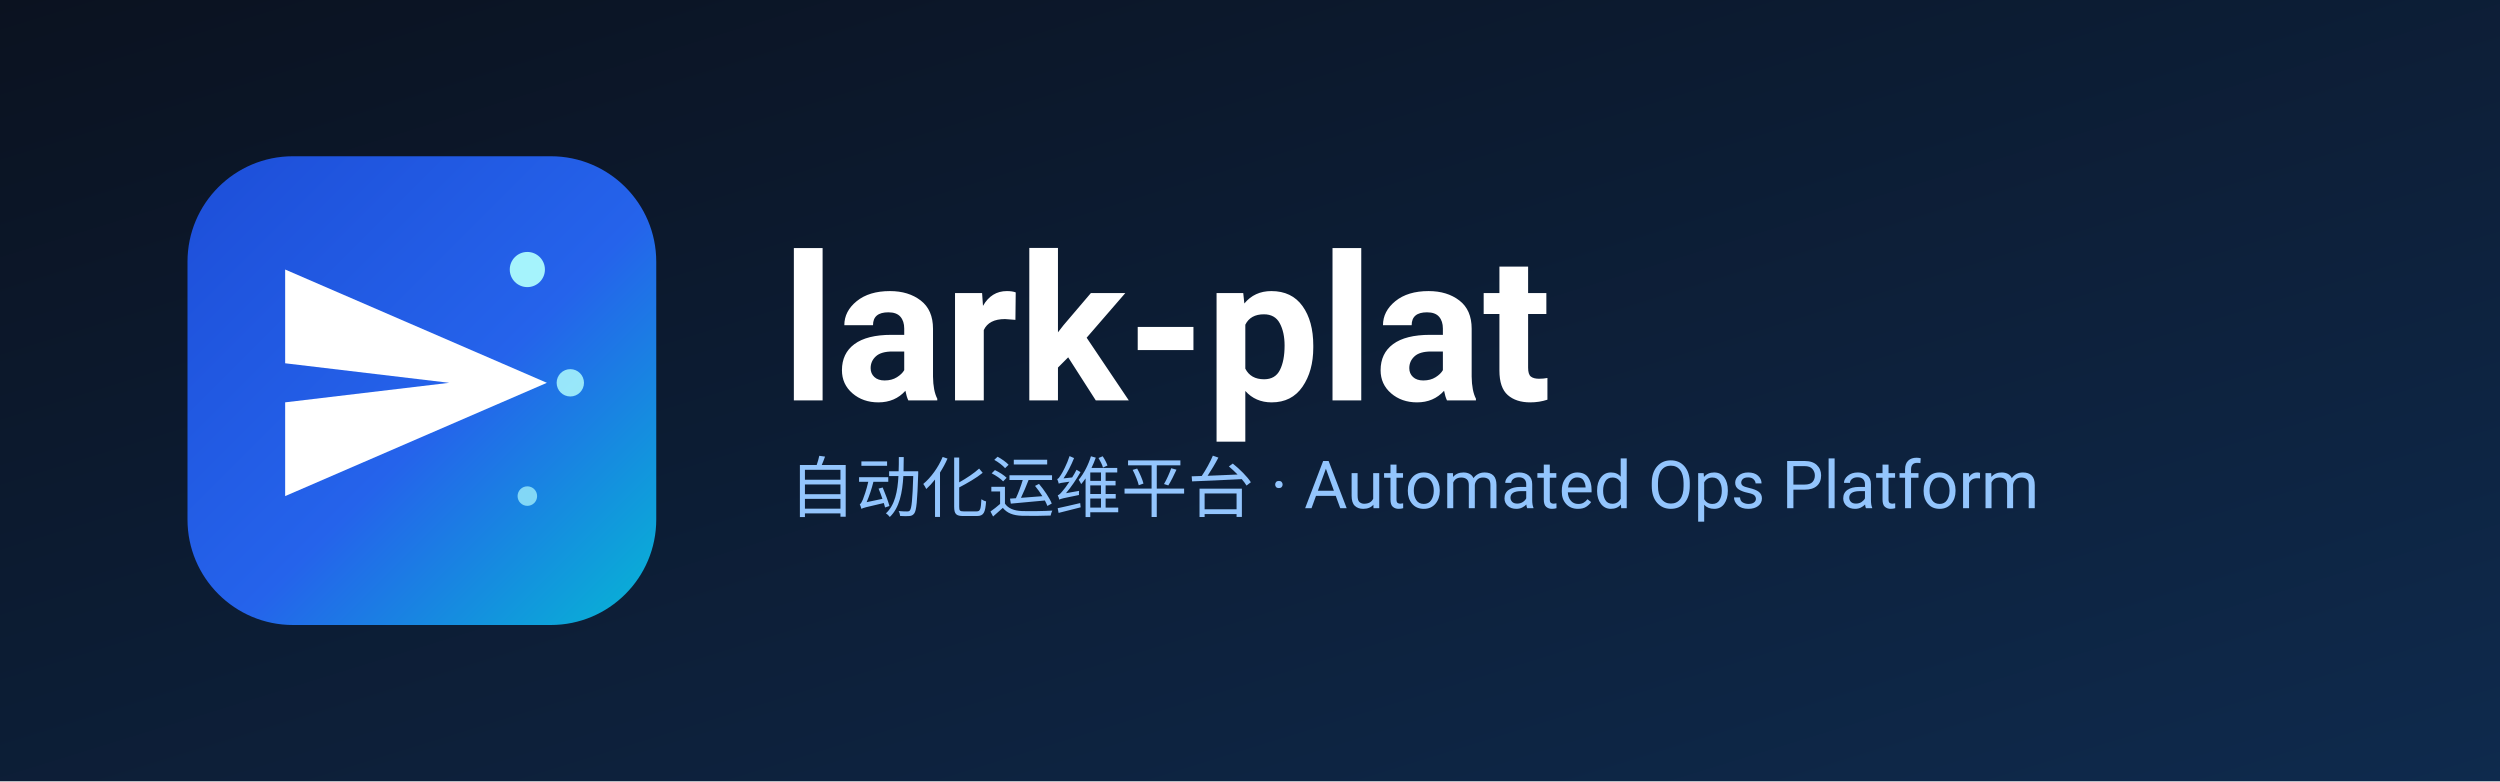
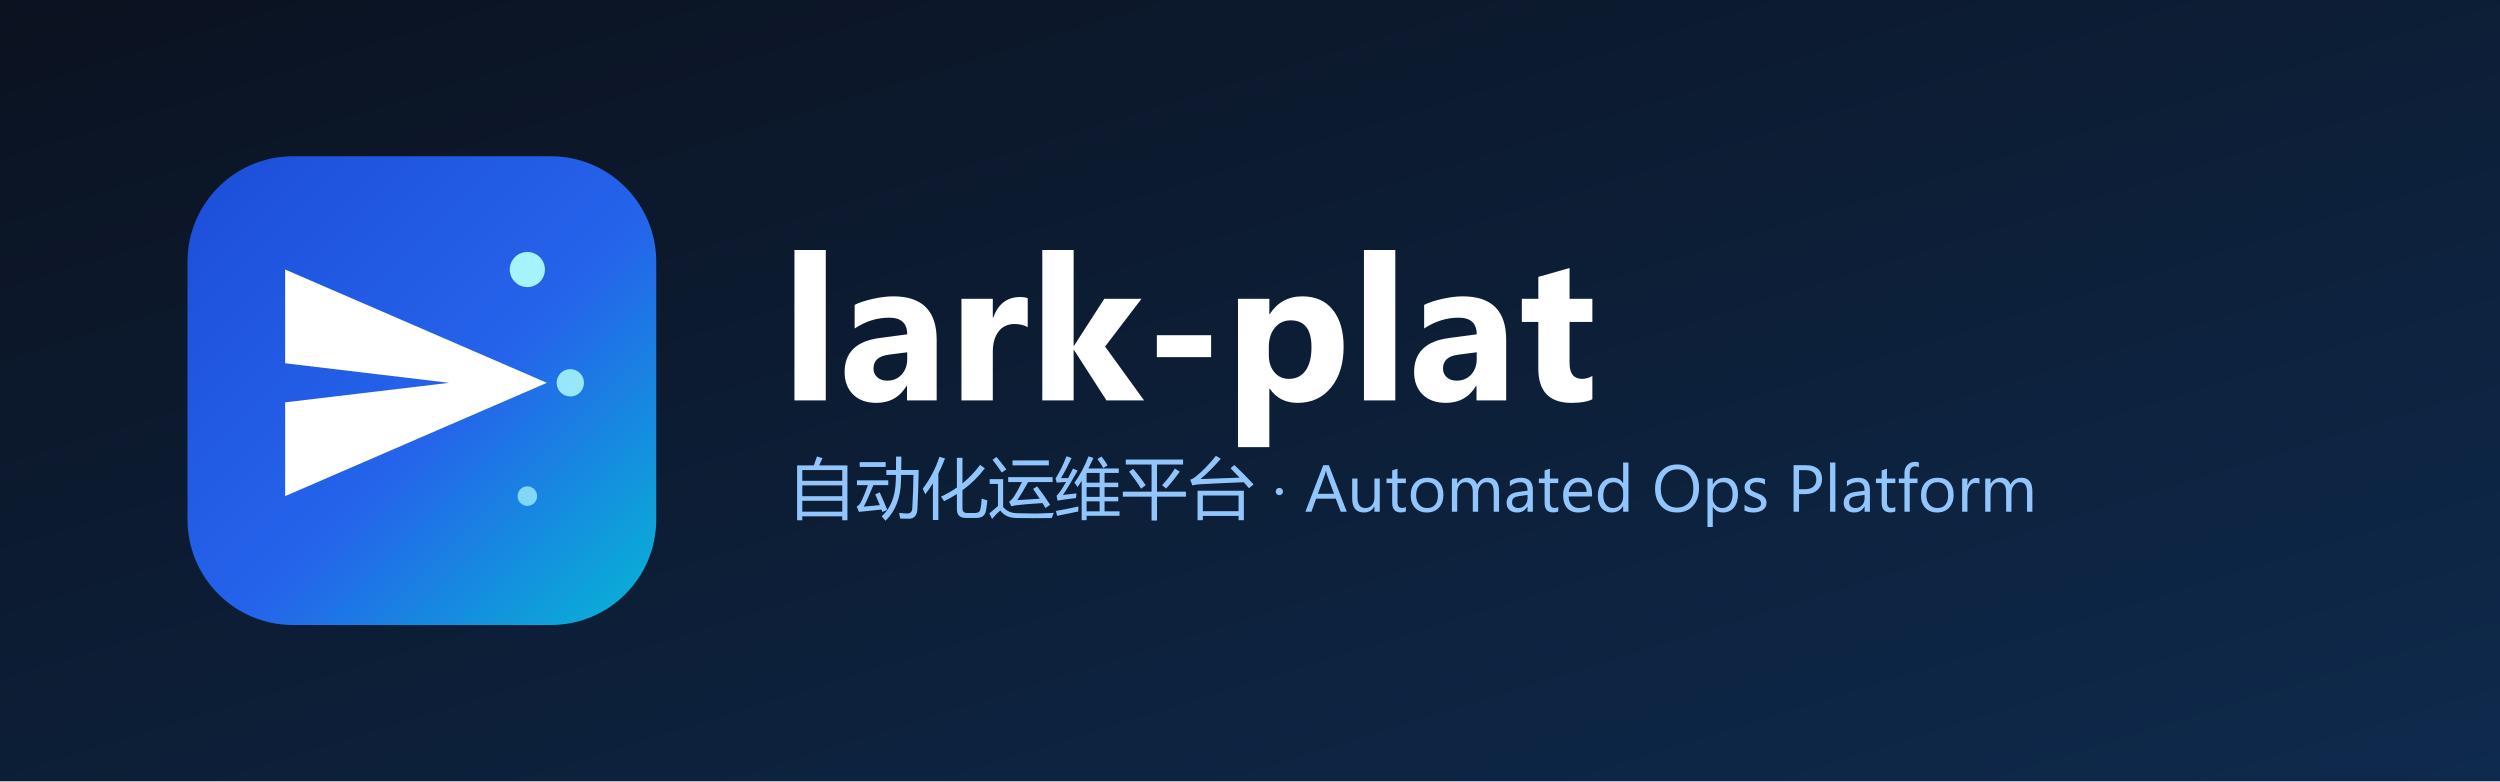
<svg xmlns="http://www.w3.org/2000/svg" width="1280" height="400" viewBox="0 0 1280 400" role="img" aria-label="lark-plat 自动化运维平台">
  <defs>
    <linearGradient id="bg" x1="0" y1="0" x2="1" y2="1">
      <stop offset="0" stop-color="#0b1220" />
      <stop offset="1" stop-color="#0e2a4d" />
    </linearGradient>
    <linearGradient id="g" x1="0" y1="0" x2="1" y2="1">
      <stop offset="0" stop-color="#1d4ed8" />
      <stop offset="0.55" stop-color="#2563eb" />
      <stop offset="1" stop-color="#06b6d4" />
    </linearGradient>
  </defs>
  <rect width="1280" height="400" fill="url(#bg)" />
  <g transform="translate(96,80)">
    <rect width="240" height="240" rx="54" fill="url(#g)" />
    <path d="M50 174 L184 116 L50 58 L50 106 L134 116 L50 126 Z" fill="#ffffff" />
    <circle cx="174" cy="58" r="9" fill="#a5f3fc" />
    <circle cx="196" cy="116" r="7" fill="#a5f3fc" opacity="0.9" />
    <circle cx="174" cy="174" r="5" fill="#a5f3fc" opacity="0.75" />
  </g>
-   <text x="400" y="205" font-family="Segoe UI, Roboto, Arial, sans-serif" font-size="104" font-weight="700" fill="#ffffff">lark-plat</text>
-   <text x="404" y="262" font-family="Segoe UI, Roboto, Arial, sans-serif" font-size="34" fill="#93c5fd">自动化运维平台 · Automated Ops Platform</text>
+   <path fill="#ffffff" d="M422.801 205.0H406.754V128.016H422.801Z M479.574 205.0H464.391V197.535H464.188Q458.957 206.27 448.699 206.27Q441.133 206.27 436.791 201.979Q432.449 197.688 432.449 190.527Q432.449 175.395 450.375 173.059L464.492 171.18Q464.492 162.648 455.25 162.648Q445.957 162.648 437.578 168.184V156.098Q440.93 154.371 446.744 153.051Q452.559 151.73 457.332 151.73Q479.574 151.73 479.574 173.922ZM464.492 183.875V180.371L455.047 181.59Q447.227 182.605 447.227 188.648Q447.227 191.391 449.131 193.143Q451.035 194.895 454.285 194.895Q458.805 194.895 461.648 191.771Q464.492 188.648 464.492 183.875Z M526.191 167.473Q523.297 165.898 519.438 165.898Q514.207 165.898 511.262 169.732Q508.316 173.566 508.316 180.168V205.0H492.27V153.0H508.316V162.648H508.52Q512.328 152.086 522.23 152.086Q524.77 152.086 526.191 152.695Z M585.758 205.0H566.512L549.906 179.203H549.703V205.0H533.656V128.016H549.703V177.02H549.906L565.395 153.0H584.438L565.801 177.426Z M620.086 182.859H592.309V171.637H620.086Z M650.098 198.957H649.895V228.918H633.848V153.0H649.895V160.82H650.098Q656.039 151.73 666.805 151.73Q676.91 151.73 682.42 158.662Q687.93 165.594 687.93 177.527Q687.93 190.527 681.506 198.398Q675.082 206.27 664.418 206.27Q655.023 206.27 650.098 198.957ZM649.641 177.629V181.793Q649.641 187.176 652.484 190.578Q655.328 193.98 659.949 193.98Q665.434 193.98 668.455 189.74Q671.477 185.5 671.477 177.73Q671.477 164.02 660.812 164.02Q655.887 164.02 652.764 167.752Q649.641 171.484 649.641 177.629Z M714.387 205.0H698.34V128.016H714.387Z M771.16 205.0H755.977V197.535H755.773Q750.543 206.27 740.285 206.27Q732.719 206.27 728.377 201.979Q724.035 197.688 724.035 190.527Q724.035 175.395 741.961 173.059L756.078 171.18Q756.078 162.648 746.836 162.648Q737.543 162.648 729.164 168.184V156.098Q732.516 154.371 738.33 153.051Q744.145 151.73 748.918 151.73Q771.16 151.73 771.16 173.922ZM756.078 183.875V180.371L746.633 181.59Q738.812 182.605 738.812 188.648Q738.812 191.391 740.717 193.143Q742.621 194.895 745.871 194.895Q750.391 194.895 753.234 191.771Q756.078 188.648 756.078 183.875Z M815.289 204.391Q811.734 206.27 804.574 206.27Q787.613 206.27 787.613 188.648V164.832H779.184V153.0H787.613V141.777L803.609 137.207V153.0H815.289V164.832H803.609V185.855Q803.609 193.98 810.059 193.98Q812.598 193.98 815.289 192.508Z" />
+   <path fill="#93c5fd" d="M408.117 238.276H416.7Q417.414 236.351 418.277 233.694L421.1 234.558Q420.253 236.616 419.456 238.276H433.883V266.366H431.227V264.374H410.773V266.366H408.117ZM410.773 261.983H431.227V256.405H410.773ZM410.773 254.048H431.227V248.536H410.773ZM431.227 240.667H410.773V246.179H431.227Z M453.805 240.634H458.752Q458.802 237.297 458.785 233.794H461.508Q461.491 237.264 461.425 240.634H470.373Q470.141 253.185 469.709 260.854Q469.344 265.536 465.359 265.603Q463.301 265.603 460.877 265.503Q460.645 264.108 460.346 262.581Q462.637 262.88 464.529 262.913Q466.986 262.913 467.086 260.157Q467.584 251.923 467.684 243.157H461.375Q461.342 244.585 461.309 245.979Q461.143 259.062 453.406 266.632Q452.477 265.503 451.414 264.374Q458.354 258.198 458.652 245.913Q458.686 244.552 458.719 243.157H453.805ZM450.418 252.089Q452.51 256.604 454.27 261.054Q452.809 261.685 451.779 262.149Q451.547 261.519 451.314 260.888Q444.989 261.485 439.793 262.083L438.631 259.394Q440.092 258.563 440.988 256.704Q442.615 253.434 444.375 248.403H438.764V245.946H454.801V248.403H447.164Q444.325 255.476 442.25 259.394Q446.068 259.111 450.468 258.646Q449.355 255.824 448.127 253.118ZM440.158 236.616H453.473V239.073H440.158Z M481.795 254.28Q486.145 252.255 489.93 249.615V234.392H492.785V247.474Q497.865 243.373 501.816 238.011L504.24 239.771Q499.409 246.195 492.785 251.01V260.39Q492.785 262.647 495.176 262.647H499.393Q501.65 262.647 502.016 260.489Q502.48 258.231 502.613 255.276Q504.008 255.808 505.535 256.239Q505.27 259.028 504.838 261.353Q504.207 265.171 500.057 265.171H494.445Q489.93 265.171 489.93 260.722V252.952Q486.825 254.944 483.389 256.604Q482.691 255.509 481.795 254.28ZM472.465 250.196Q478.242 242.526 480.965 233.894L483.854 234.724Q482.276 238.841 480.434 242.477V266.233H477.645V247.474Q475.802 250.462 473.727 253.085Q473.162 251.657 472.465 250.196Z M528.943 250.329 531.035 249.001Q534.787 253.915 537.676 258.464L535.285 260.091Q534.538 258.829 533.758 257.567Q524.328 258.165 520.244 258.696Q519.115 258.862 517.887 259.261L516.658 256.87Q517.953 255.974 518.816 254.745Q521.074 251.325 523.266 246.81H516.193V244.286H538.938V246.81H526.42Q523.548 252.089 520.875 256.073Q525.922 255.774 532.347 255.343Q530.703 252.803 528.943 250.329ZM520.643 262.747 530.371 262.946 539.535 262.581Q538.971 263.942 538.473 265.237L528.578 265.304L520.078 265.204Q514.799 265.071 512.143 261.353Q510.084 263.112 507.959 265.702L506.531 262.88Q506.614 262.78 510.947 259.095V247.772H506.697V245.315H513.604V259.56Q516.11 262.664 520.643 262.747ZM518.418 235.72H537.012V238.243H518.418ZM510.217 233.96Q512.773 237.048 515.264 240.335L512.906 241.929Q510.682 238.608 508.191 235.421Z M550.094 247.175Q554.41 241.231 557.299 233.661L559.855 234.491Q558.527 237.38 557.249 239.87H572.805V242.128H565.533V247.142H572.539V249.399H565.533V254.413H572.539V256.671H565.533V261.817H573.203V264.075H556.336V266.333H553.812V246.162Q552.75 247.922 551.754 249.366Q551.123 248.337 550.094 247.175ZM544.217 253.417Q547.371 253.052 551.156 252.62Q550.99 254.247 550.891 255.011Q544.814 255.708 541.461 256.306L540.963 253.849Q542.839 252.105 545.827 246.743Q542.922 246.942 541.062 247.108L540.432 245.017Q543.619 239.937 546.043 233.595L548.633 234.524Q545.844 240.468 543.254 244.817Q544.433 244.817 546.89 244.768Q548.052 242.576 549.363 239.903L551.754 240.966Q547.105 249.233 544.217 253.417ZM556.336 261.817H563.01V256.671H556.336ZM556.336 254.413H563.01V249.399H556.336ZM556.336 247.142H563.01V242.128H556.336ZM540.631 261.618Q545.91 260.688 552.152 259.327Q552.053 260.688 552.053 261.884Q545.445 263.278 541.262 264.108ZM561.881 235.022 563.939 233.728Q565.865 236.151 567.094 238.243L564.902 239.638Q563.707 237.513 561.881 235.022Z M574.896 251.724H589.605V237.845H576.391V235.288H605.742V237.845H592.395V251.724H607.203V254.28H592.395V266.499H589.605V254.28H574.896ZM594.984 248.403Q598.637 244.552 601.559 239.903L604.049 241.497Q600.297 246.644 597.043 250.13ZM578.084 241.497 580.176 240.036Q583.895 244.386 586.584 248.437L584.227 250.196Q581.67 246.046 578.084 241.497Z M636.854 251.259V266.333H634.131V264.142H615.869V266.333H613.146V251.259ZM631.973 238.077Q637.186 242.925 641.834 248.005L639.477 249.964Q638.148 248.403 636.787 246.893Q621.879 247.523 614.01 247.972Q612.184 248.104 610.49 248.503L609.395 245.647Q610.922 245.083 612.15 244.087Q617.828 239.438 622.543 233.362L625.033 234.89Q620.053 240.733 614.641 245.282Q624.817 244.967 634.662 244.552Q632.388 242.078 630.047 239.737ZM634.131 253.716H615.869V261.751H634.131Z M655.016 253.533Q654.252 253.533 653.712 252.985Q653.173 252.438 653.173 251.674Q653.173 250.894 653.712 250.346Q654.252 249.798 655.016 249.798Q655.796 249.798 656.344 250.346Q656.892 250.894 656.892 251.674Q656.892 252.438 656.344 252.985Q655.796 253.533 655.016 253.533Z M689.547 262.0H686.459L683.936 255.326H673.842L671.468 262.0H668.363L677.494 238.193H680.383ZM683.022 252.819 679.287 242.676Q679.104 242.178 678.922 241.082H678.855Q678.689 242.095 678.474 242.676L674.771 252.819Z M706.431 262.0H703.708V259.311H703.642Q701.948 262.398 698.396 262.398Q692.319 262.398 692.319 255.16V245.0H695.025V254.729Q695.025 260.107 699.143 260.107Q701.135 260.107 702.421 258.638Q703.708 257.169 703.708 254.795V245.0H706.431Z M719.812 261.834Q718.849 262.365 717.271 262.365Q712.806 262.365 712.806 257.385V247.324H709.884V245.0H712.806V240.85L715.528 239.97V245.0H719.812V247.324H715.528V256.903Q715.528 258.613 716.109 259.344Q716.69 260.074 718.035 260.074Q719.064 260.074 719.812 259.51Z M730.553 262.398Q726.784 262.398 724.535 260.016Q722.285 257.634 722.285 253.699Q722.285 249.416 724.626 247.009Q726.967 244.602 730.951 244.602Q734.753 244.602 736.886 246.942Q739.02 249.283 739.02 253.434Q739.02 257.501 736.72 259.95Q734.421 262.398 730.553 262.398ZM730.752 246.893Q728.129 246.893 726.602 248.677Q725.074 250.462 725.074 253.6Q725.074 256.621 726.618 258.364Q728.162 260.107 730.752 260.107Q733.392 260.107 734.811 258.397Q736.23 256.688 736.23 253.533Q736.23 250.346 734.811 248.619Q733.392 246.893 730.752 246.893Z M767.508 262.0H764.785V252.238Q764.785 249.416 763.914 248.154Q763.042 246.893 760.983 246.893Q759.24 246.893 758.02 248.486Q756.8 250.08 756.8 252.305V262.0H754.077V251.906Q754.077 246.893 750.209 246.893Q748.416 246.893 747.254 248.395Q746.092 249.897 746.092 252.305V262.0H743.369V245.0H746.092V247.689H746.158Q747.968 244.602 751.438 244.602Q753.181 244.602 754.476 245.573Q755.771 246.544 756.252 248.121Q758.145 244.602 761.896 244.602Q767.508 244.602 767.508 251.524Z M784.823 262.0H782.101V259.344H782.034Q780.258 262.398 776.805 262.398Q774.265 262.398 772.829 261.054Q771.393 259.709 771.393 257.484Q771.393 252.72 777.004 251.939L782.101 251.226Q782.101 246.893 778.598 246.893Q775.526 246.893 773.053 248.984V246.195Q775.56 244.602 778.83 244.602Q784.823 244.602 784.823 250.943ZM782.101 253.4 778.0 253.965Q776.107 254.23 775.145 254.903Q774.182 255.575 774.182 257.285Q774.182 258.53 775.07 259.319Q775.958 260.107 777.436 260.107Q779.461 260.107 780.781 258.688Q782.101 257.269 782.101 255.094Z M797.839 261.834Q796.876 262.365 795.299 262.365Q790.833 262.365 790.833 257.385V247.324H787.911V245.0H790.833V240.85L793.556 239.97V245.0H797.839V247.324H793.556V256.903Q793.556 258.613 794.137 259.344Q794.718 260.074 796.062 260.074Q797.092 260.074 797.839 259.51Z M815.138 254.181H803.135Q803.201 257.02 804.662 258.563Q806.123 260.107 808.68 260.107Q811.552 260.107 813.959 258.215V260.771Q811.718 262.398 808.032 262.398Q804.43 262.398 802.371 260.083Q800.312 257.767 800.312 253.566Q800.312 249.599 802.562 247.1Q804.812 244.602 808.148 244.602Q811.485 244.602 813.312 246.76Q815.138 248.918 815.138 252.753ZM812.349 251.873Q812.332 249.516 811.211 248.204Q810.091 246.893 808.099 246.893Q806.173 246.893 804.828 248.271Q803.483 249.648 803.168 251.873Z M833.765 262.0H831.042V259.111H830.976Q829.083 262.398 825.132 262.398Q821.928 262.398 820.01 260.116Q818.093 257.833 818.093 253.898Q818.093 249.682 820.218 247.142Q822.343 244.602 825.879 244.602Q829.382 244.602 830.976 247.357H831.042V236.832H833.765ZM831.042 254.313V251.807Q831.042 249.748 829.681 248.32Q828.319 246.893 826.228 246.893Q823.737 246.893 822.31 248.719Q820.882 250.545 820.882 253.766Q820.882 256.704 822.251 258.406Q823.621 260.107 825.929 260.107Q828.203 260.107 829.623 258.464Q831.042 256.82 831.042 254.313Z M858.551 262.398Q853.487 262.398 850.441 259.062Q847.395 255.725 847.395 250.379Q847.395 244.635 850.499 241.215Q853.604 237.795 858.949 237.795Q863.88 237.795 866.893 241.115Q869.906 244.436 869.906 249.798Q869.906 255.625 866.818 259.012Q863.73 262.398 858.551 262.398ZM858.75 240.318Q854.998 240.318 852.657 243.024Q850.316 245.73 850.316 250.13Q850.316 254.529 852.599 257.21Q854.882 259.892 858.551 259.892Q862.469 259.892 864.727 257.335Q866.984 254.778 866.984 250.18Q866.984 245.465 864.793 242.892Q862.602 240.318 858.75 240.318Z M877.012 259.543H876.945V269.819H874.223V245.0H876.945V247.988H877.012Q879.021 244.602 882.889 244.602Q886.176 244.602 888.019 246.884Q889.861 249.167 889.861 253.002Q889.861 257.269 887.786 259.833Q885.711 262.398 882.108 262.398Q878.805 262.398 877.012 259.543ZM876.945 252.687V255.061Q876.945 257.169 878.315 258.638Q879.685 260.107 881.793 260.107Q884.267 260.107 885.669 258.215Q887.072 256.322 887.072 252.952Q887.072 250.113 885.761 248.503Q884.449 246.893 882.208 246.893Q879.834 246.893 878.39 248.544Q876.945 250.196 876.945 252.687Z M893.182 261.386V258.464Q895.406 260.107 898.079 260.107Q901.665 260.107 901.665 257.717Q901.665 257.036 901.358 256.563Q901.051 256.09 900.528 255.725Q900.005 255.359 899.299 255.069Q898.594 254.778 897.78 254.463Q896.651 254.015 895.796 253.558Q894.941 253.102 894.369 252.529Q893.796 251.956 893.505 251.226Q893.215 250.495 893.215 249.516Q893.215 248.32 893.763 247.399Q894.311 246.478 895.224 245.855Q896.137 245.232 897.307 244.917Q898.478 244.602 899.723 244.602Q901.931 244.602 903.674 245.365V248.121Q901.798 246.893 899.357 246.893Q898.594 246.893 897.979 247.067Q897.365 247.241 896.925 247.557Q896.485 247.872 896.245 248.312Q896.004 248.752 896.004 249.283Q896.004 249.947 896.245 250.396Q896.485 250.844 896.95 251.192Q897.415 251.541 898.079 251.823Q898.743 252.105 899.59 252.438Q900.719 252.869 901.615 253.326Q902.512 253.782 903.143 254.355Q903.773 254.928 904.114 255.675Q904.454 256.422 904.454 257.451Q904.454 258.713 903.898 259.643Q903.342 260.572 902.412 261.187Q901.482 261.801 900.271 262.1Q899.059 262.398 897.73 262.398Q895.107 262.398 893.182 261.386Z M921.105 253.002V262.0H918.316V238.193H924.857Q928.676 238.193 930.776 240.053Q932.876 241.912 932.876 245.299Q932.876 248.686 930.543 250.844Q928.211 253.002 924.243 253.002ZM921.105 240.717V250.479H924.027Q926.916 250.479 928.435 249.159Q929.954 247.839 929.954 245.432Q929.954 240.717 924.376 240.717Z M939.716 262.0H936.993V236.832H939.716Z M957.396 262.0H954.674V259.344H954.607Q952.831 262.398 949.378 262.398Q946.838 262.398 945.402 261.054Q943.966 259.709 943.966 257.484Q943.966 252.72 949.577 251.939L954.674 251.226Q954.674 246.893 951.171 246.893Q948.1 246.893 945.626 248.984V246.195Q948.133 244.602 951.403 244.602Q957.396 244.602 957.396 250.943ZM954.674 253.4 950.573 253.965Q948.681 254.23 947.718 254.903Q946.755 255.575 946.755 257.285Q946.755 258.53 947.643 259.319Q948.531 260.107 950.009 260.107Q952.034 260.107 953.354 258.688Q954.674 257.269 954.674 255.094Z M970.412 261.834Q969.449 262.365 967.872 262.365Q963.406 262.365 963.406 257.385V247.324H960.484V245.0H963.406V240.85L966.129 239.97V245.0H970.412V247.324H966.129V256.903Q966.129 258.613 966.71 259.344Q967.291 260.074 968.636 260.074Q969.665 260.074 970.412 259.51Z M982.448 239.223Q981.651 238.774 980.639 238.774Q977.783 238.774 977.783 242.377V245.0H981.768V247.324H977.783V262.0H975.077V247.324H972.172V245.0H975.077V242.244Q975.077 239.571 976.621 238.019Q978.165 236.467 980.473 236.467Q981.718 236.467 982.448 236.766Z M991.795 262.398Q988.026 262.398 985.777 260.016Q983.527 257.634 983.527 253.699Q983.527 249.416 985.868 247.009Q988.209 244.602 992.193 244.602Q995.995 244.602 998.128 246.942Q1000.262 249.283 1000.262 253.434Q1000.262 257.501 997.962 259.95Q995.663 262.398 991.795 262.398ZM991.994 246.893Q989.371 246.893 987.844 248.677Q986.316 250.462 986.316 253.6Q986.316 256.621 987.86 258.364Q989.404 260.107 991.994 260.107Q994.634 260.107 996.053 258.397Q997.473 256.688 997.473 253.533Q997.473 250.346 996.053 248.619Q994.634 246.893 991.994 246.893Z M1013.477 247.756Q1012.763 247.208 1011.418 247.208Q1009.675 247.208 1008.504 248.852Q1007.334 250.495 1007.334 253.334V262.0H1004.611V245.0H1007.334V248.503H1007.4Q1007.981 246.71 1009.177 245.706Q1010.372 244.701 1011.85 244.701Q1012.912 244.701 1013.477 244.934Z M1040.57 262.0H1037.848V252.238Q1037.848 249.416 1036.976 248.154Q1036.104 246.893 1034.046 246.893Q1032.303 246.893 1031.083 248.486Q1029.862 250.08 1029.862 252.305V262.0H1027.14V251.906Q1027.14 246.893 1023.271 246.893Q1021.479 246.893 1020.316 248.395Q1019.154 249.897 1019.154 252.305V262.0H1016.432V245.0H1019.154V247.689H1019.221Q1021.03 244.602 1024.5 244.602Q1026.243 244.602 1027.538 245.573Q1028.833 246.544 1029.314 248.121Q1031.207 244.602 1034.959 244.602Q1040.57 244.602 1040.57 251.524Z" />
</svg>
